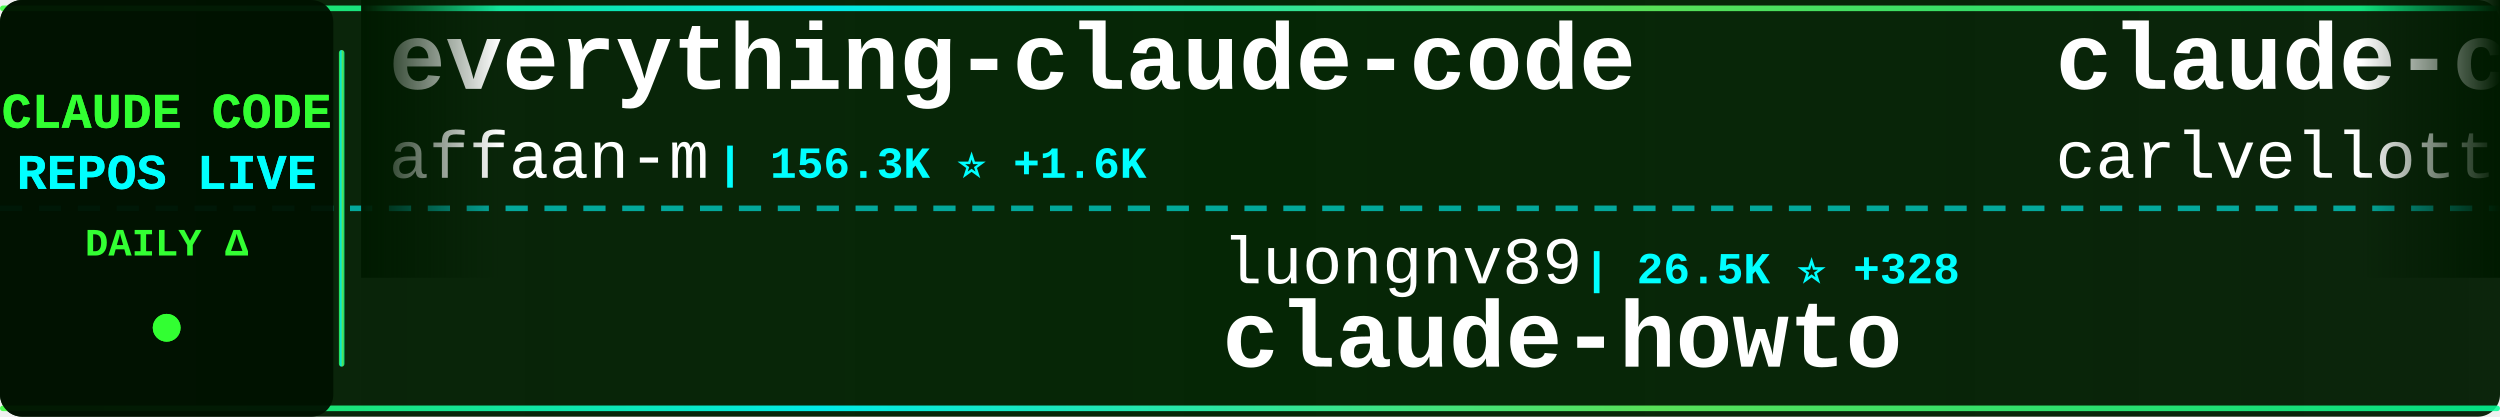
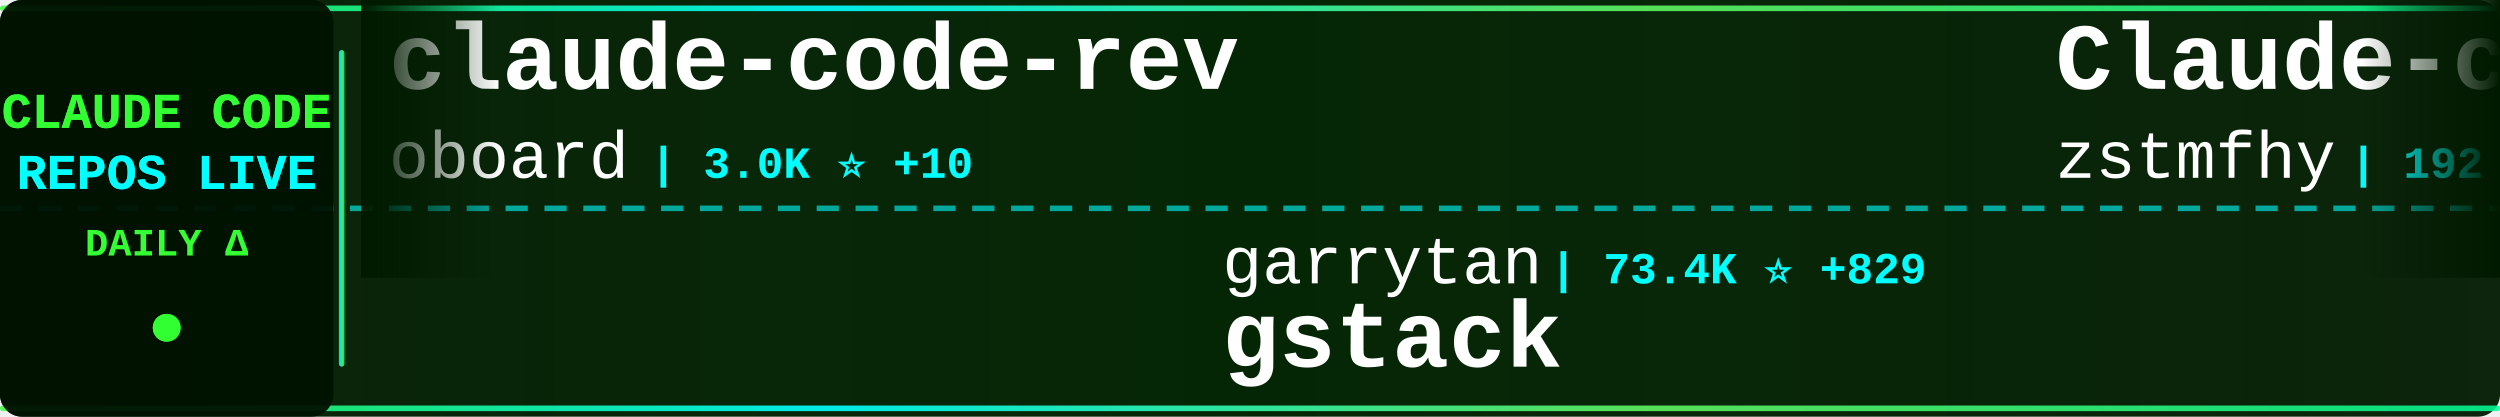
<svg xmlns="http://www.w3.org/2000/svg" width="900" height="150">
  <defs>
    <linearGradient id="tickerBg" x1="0%" y1="0%" x2="100%" y2="0%">
      <stop offset="0%" style="stop-color:#001a00;stop-opacity:0.95" />
      <stop offset="50%" style="stop-color:#002200;stop-opacity:0.98" />
      <stop offset="100%" style="stop-color:#001a00;stop-opacity:0.95" />
    </linearGradient>
    <linearGradient id="borderGrad" x1="0%" y1="0%" x2="100%" y2="0%">
      <stop offset="0%" style="stop-color:#33ff33;stop-opacity:0.85">
        <animate attributeName="stop-opacity" values="0.85;1;0.85" dur="2s" repeatCount="indefinite" />
      </stop>
      <stop offset="33%" style="stop-color:#00ffff;stop-opacity:0.9">
        <animate attributeName="stop-opacity" values="0.9;1;0.9" dur="2.2s" repeatCount="indefinite" />
      </stop>
      <stop offset="66%" style="stop-color:#66ff66;stop-opacity:0.85">
        <animate attributeName="stop-opacity" values="0.85;1;0.85" dur="1.8s" repeatCount="indefinite" />
      </stop>
      <stop offset="100%" style="stop-color:#00ff99;stop-opacity:0.85">
        <animate attributeName="stop-opacity" values="0.85;1;0.85" dur="2s" repeatCount="indefinite" />
      </stop>
    </linearGradient>
    <filter id="textGlow">
      <feGaussianBlur stdDeviation="0.1" result="coloredBlur" />
      <feMerge>
        <feMergeNode in="coloredBlur" />
        <feMergeNode in="SourceGraphic" />
      </feMerge>
    </filter>
    <filter id="metricGlow">
      <feGaussianBlur stdDeviation="0.2" result="coloredBlur" />
      <feMerge>
        <feMergeNode in="coloredBlur" />
        <feMergeNode in="SourceGraphic" />
      </feMerge>
    </filter>
    <linearGradient id="leftFade" x1="0%" y1="0%" x2="100%" y2="0%">
      <stop offset="0%" style="stop-color:#001a00;stop-opacity:1" />
      <stop offset="100%" style="stop-color:#001a00;stop-opacity:0" />
    </linearGradient>
    <linearGradient id="rightFade" x1="0%" y1="0%" x2="100%" y2="0%">
      <stop offset="0%" style="stop-color:#001a00;stop-opacity:0" />
      <stop offset="100%" style="stop-color:#001a00;stop-opacity:1" />
    </linearGradient>
  </defs>
  <rect width="900" height="150" fill="url(#tickerBg)" rx="8" />
  <rect x="0" y="2" width="900" height="2" fill="url(#borderGrad)" rx="1" />
  <rect x="0" y="146" width="900" height="2" fill="url(#borderGrad)" rx="1" />
  <line x1="0" y1="75" x2="900" y2="75" stroke="#00ffff" stroke-width="2" stroke-dasharray="8 6" opacity="0.6" />
  <rect x="0" y="0" width="120" height="150" fill="#001100" opacity="0.95" rx="8" />
  <text x="60" y="46" font-family="'Courier New', monospace" font-size="18" font-weight="bold" fill="#33ff33" text-anchor="middle" filter="url(#textGlow)">
    CLAUDE CODE
  </text>
  <text x="60" y="68" font-family="'Courier New', monospace" font-size="18" font-weight="bold" fill="#00ffff" text-anchor="middle" filter="url(#textGlow)">
    REPOS LIVE
  </text>
  <text x="60" y="92" font-family="'Courier New', monospace" font-size="14" font-weight="bold" fill="#33ff33" text-anchor="middle">
    DAILY Δ
  </text>
  <circle cx="60" cy="118" r="5" fill="#33ff33" filter="url(#metricGlow)">
    <animate attributeName="r" values="4;6;4" dur="1.5s" repeatCount="indefinite" />
    <animate attributeName="opacity" values="0.6;1;0.6" dur="1.5s" repeatCount="indefinite" />
  </circle>
  <rect x="122" y="18" width="2" height="114" fill="url(#borderGrad)" rx="1" />
  <clipPath id="tickerClip">
    <rect x="130" y="0" width="770" height="150" />
  </clipPath>
  <g clip-path="url(#tickerClip)">
    <g id="tickerItems">
      <animateTransform attributeName="transform" attributeType="XML" type="translate" from="0 0" to="-3000 0" dur="54s" repeatCount="indefinite" />
      <g transform="translate(0, 0)">
-         <text x="140" y="32" font-family="'Courier New', monospace" font-size="34" font-weight="bold" fill="#ffffff">everything-claude-code</text>
-         <text x="140" y="64" font-family="'Courier New', monospace" font-size="24" font-weight="normal" fill="#ffffff" opacity="1.0">affaan-m</text>
-         <text x="258" y="64" font-family="'Courier New', monospace" font-size="16" font-weight="bold" fill="#00ffff"> | 156.3K ⭐ +1.6K</text>
+         <text x="140" y="32" font-family="'Courier New', monospace" font-size="34" font-weight="bold" fill="#ffffff">claude-code-rev</text>
+         <text x="140" y="64" font-family="'Courier New', monospace" font-size="24" font-weight="normal" fill="#ffffff" opacity="1.0">oboard</text>
+         <text x="234" y="64" font-family="'Courier New', monospace" font-size="16" font-weight="bold" fill="#00ffff"> | 3.0K ⭐ +10</text>
      </g>
      <g transform="translate(300, 0)">
-         <text x="140" y="102" font-family="'Courier New', monospace" font-size="24" font-weight="normal" fill="#ffffff" opacity="1.0">luongnv89</text>
-         <text x="270" y="102" font-family="'Courier New', monospace" font-size="16" font-weight="bold" fill="#00ffff"> | 26.5K ⭐ +328</text>
-         <text x="140" y="132" font-family="'Courier New', monospace" font-size="34" font-weight="bold" fill="#ffffff">claude-howto</text>
+         <text x="140" y="102" font-family="'Courier New', monospace" font-size="24" font-weight="normal" fill="#ffffff" opacity="1.0">garrytan</text>
+         <text x="258" y="102" font-family="'Courier New', monospace" font-size="16" font-weight="bold" fill="#00ffff"> | 73.4K ⭐ +829</text>
+         <text x="140" y="132" font-family="'Courier New', monospace" font-size="34" font-weight="bold" fill="#ffffff">gstack</text>
      </g>
      <g transform="translate(600, 0)">
-         <text x="140" y="32" font-family="'Courier New', monospace" font-size="34" font-weight="bold" fill="#ffffff">claude-code-pm-course</text>
-         <text x="140" y="64" font-family="'Courier New', monospace" font-size="24" font-weight="normal" fill="#ffffff" opacity="1.0">carlvellotti</text>
-         <text x="306" y="64" font-family="'Courier New', monospace" font-size="16" font-weight="bold" fill="#00ffff"> | 1.9K ⭐ +8</text>
+         <text x="140" y="32" font-family="'Courier New', monospace" font-size="34" font-weight="bold" fill="#ffffff">Claude-code</text>
+         <text x="140" y="64" font-family="'Courier New', monospace" font-size="24" font-weight="normal" fill="#ffffff" opacity="1.0">zstmfhy</text>
+         <text x="246" y="64" font-family="'Courier New', monospace" font-size="16" font-weight="bold" fill="#00ffff"> | 192 ⭐</text>
      </g>
      <g transform="translate(900, 0)">
-         <text x="140" y="102" font-family="'Courier New', monospace" font-size="24" font-weight="normal" fill="#ffffff" opacity="1.0">Windy3f3f3f3f</text>
-         <text x="318" y="102" font-family="'Courier New', monospace" font-size="16" font-weight="bold" fill="#00ffff"> | 1.9K ⭐ +34</text>
-         <text x="140" y="132" font-family="'Courier New', monospace" font-size="34" font-weight="bold" fill="#ffffff">how-claude-code-works</text>
+         <text x="140" y="102" font-family="'Courier New', monospace" font-size="24" font-weight="normal" fill="#ffffff" opacity="1.0">huangserva</text>
+         <text x="282" y="102" font-family="'Courier New', monospace" font-size="16" font-weight="bold" fill="#00ffff"> | 552 ⭐ +1</text>
+         <text x="140" y="132" font-family="'Courier New', monospace" font-size="34" font-weight="bold" fill="#ffffff">claude-code-cli</text>
      </g>
      <g transform="translate(1200, 0)">
-         <text x="140" y="32" font-family="'Courier New', monospace" font-size="34" font-weight="bold" fill="#ffffff">claude-code-book</text>
-         <text x="140" y="64" font-family="'Courier New', monospace" font-size="24" font-weight="normal" fill="#ffffff" opacity="1.0">lintsinghua</text>
-         <text x="294" y="64" font-family="'Courier New', monospace" font-size="16" font-weight="bold" fill="#00ffff"> | 2.7K ⭐ +55</text>
+         <text x="140" y="32" font-family="'Courier New', monospace" font-size="34" font-weight="bold" fill="#ffffff">claude-code-source-code-...</text>
+         <text x="140" y="64" font-family="'Courier New', monospace" font-size="24" font-weight="normal" fill="#ffffff" opacity="1.0">ghuntley</text>
+         <text x="258" y="64" font-family="'Courier New', monospace" font-size="16" font-weight="bold" fill="#00ffff"> | 972 ⭐ +1</text>
      </g>
      <g transform="translate(1500, 0)">
-         <text x="140" y="102" font-family="'Courier New', monospace" font-size="24" font-weight="normal" fill="#ffffff" opacity="1.0">shanraisshan</text>
-         <text x="306" y="102" font-family="'Courier New', monospace" font-size="16" font-weight="bold" fill="#00ffff"> | 44.1K ⭐ +2.0K</text>
-         <text x="140" y="132" font-family="'Courier New', monospace" font-size="34" font-weight="bold" fill="#ffffff">claude-code-best-practic...</text>
+         <text x="140" y="102" font-family="'Courier New', monospace" font-size="24" font-weight="normal" fill="#ffffff" opacity="1.0">rohitg00</text>
+         <text x="258" y="102" font-family="'Courier New', monospace" font-size="16" font-weight="bold" fill="#00ffff"> | 1.3K ⭐ +23</text>
+         <text x="140" y="132" font-family="'Courier New', monospace" font-size="34" font-weight="bold" fill="#ffffff">awesome-claude-code-tool...</text>
      </g>
      <g transform="translate(1800, 0)">
-         <text x="140" y="32" font-family="'Courier New', monospace" font-size="34" font-weight="bold" fill="#ffffff">claude-code-security-rev...</text>
-         <text x="140" y="64" font-family="'Courier New', monospace" font-size="24" font-weight="normal" fill="#ffffff" opacity="1.0">anthropics</text>
-         <text x="282" y="64" font-family="'Courier New', monospace" font-size="16" font-weight="bold" fill="#00ffff"> | 4.3K ⭐ +16</text>
+         <text x="140" y="32" font-family="'Courier New', monospace" font-size="34" font-weight="bold" fill="#ffffff">claude-code-proxy</text>
+         <text x="140" y="64" font-family="'Courier New', monospace" font-size="24" font-weight="normal" fill="#ffffff" opacity="1.0">1rgs</text>
+         <text x="210" y="64" font-family="'Courier New', monospace" font-size="16" font-weight="bold" fill="#00ffff"> | 3.4K ⭐ +6</text>
      </g>
      <g transform="translate(2100, 0)">
-         <text x="140" y="102" font-family="'Courier New', monospace" font-size="24" font-weight="normal" fill="#ffffff" opacity="1.0">frankbria</text>
-         <text x="270" y="102" font-family="'Courier New', monospace" font-size="16" font-weight="bold" fill="#00ffff"> | 8.7K ⭐ +17</text>
-         <text x="140" y="132" font-family="'Courier New', monospace" font-size="34" font-weight="bold" fill="#ffffff">ralph-claude-code</text>
+         <text x="140" y="102" font-family="'Courier New', monospace" font-size="24" font-weight="normal" fill="#ffffff" opacity="1.0">lorryjovens-hub</text>
+         <text x="342" y="102" font-family="'Courier New', monospace" font-size="16" font-weight="bold" fill="#00ffff"> | 1.3K ⭐ +12</text>
+         <text x="140" y="132" font-family="'Courier New', monospace" font-size="34" font-weight="bold" fill="#ffffff">claude-code-rust</text>
      </g>
      <g transform="translate(2400, 0)">
-         <text x="140" y="32" font-family="'Courier New', monospace" font-size="34" font-weight="bold" fill="#ffffff">claude-task-master</text>
-         <text x="140" y="64" font-family="'Courier New', monospace" font-size="24" font-weight="normal" fill="#ffffff" opacity="1.0">eyaltoledano</text>
-         <text x="306" y="64" font-family="'Courier New', monospace" font-size="16" font-weight="bold" fill="#00ffff"> | 26.6K ⭐ +30</text>
+         <text x="140" y="32" font-family="'Courier New', monospace" font-size="34" font-weight="bold" fill="#ffffff">claude-code-my-workflow</text>
+         <text x="140" y="64" font-family="'Courier New', monospace" font-size="24" font-weight="normal" fill="#ffffff" opacity="1.0">pedrohcgs</text>
+         <text x="270" y="64" font-family="'Courier New', monospace" font-size="16" font-weight="bold" fill="#00ffff"> | 922 ⭐ +3</text>
      </g>
      <g transform="translate(2700, 0)">
-         <text x="140" y="102" font-family="'Courier New', monospace" font-size="24" font-weight="normal" fill="#ffffff" opacity="1.0">shareAI-lab</text>
-         <text x="294" y="102" font-family="'Courier New', monospace" font-size="16" font-weight="bold" fill="#00ffff"> | 53.4K ⭐ +525</text>
-         <text x="140" y="132" font-family="'Courier New', monospace" font-size="34" font-weight="bold" fill="#ffffff">learn-claude-code</text>
+         <text x="140" y="102" font-family="'Courier New', monospace" font-size="24" font-weight="normal" fill="#ffffff" opacity="1.0">diet103</text>
+         <text x="246" y="102" font-family="'Courier New', monospace" font-size="16" font-weight="bold" fill="#00ffff"> | 9.5K ⭐ +6</text>
+         <text x="140" y="132" font-family="'Courier New', monospace" font-size="34" font-weight="bold" fill="#ffffff">claude-code-infrastructu...</text>
      </g>
      <g transform="translate(3000, 0)">
-         <text x="140" y="32" font-family="'Courier New', monospace" font-size="34" font-weight="bold" fill="#ffffff">everything-claude-code</text>
-         <text x="140" y="64" font-family="'Courier New', monospace" font-size="24" font-weight="normal" fill="#ffffff" opacity="1.0">affaan-m</text>
-         <text x="258" y="64" font-family="'Courier New', monospace" font-size="16" font-weight="bold" fill="#00ffff"> | 156.3K ⭐ +1.6K</text>
+         <text x="140" y="32" font-family="'Courier New', monospace" font-size="34" font-weight="bold" fill="#ffffff">claude-code-rev</text>
+         <text x="140" y="64" font-family="'Courier New', monospace" font-size="24" font-weight="normal" fill="#ffffff" opacity="1.0">oboard</text>
+         <text x="234" y="64" font-family="'Courier New', monospace" font-size="16" font-weight="bold" fill="#00ffff"> | 3.0K ⭐ +10</text>
      </g>
      <g transform="translate(3300, 0)">
-         <text x="140" y="102" font-family="'Courier New', monospace" font-size="24" font-weight="normal" fill="#ffffff" opacity="1.0">luongnv89</text>
-         <text x="270" y="102" font-family="'Courier New', monospace" font-size="16" font-weight="bold" fill="#00ffff"> | 26.5K ⭐ +328</text>
-         <text x="140" y="132" font-family="'Courier New', monospace" font-size="34" font-weight="bold" fill="#ffffff">claude-howto</text>
+         <text x="140" y="102" font-family="'Courier New', monospace" font-size="24" font-weight="normal" fill="#ffffff" opacity="1.0">garrytan</text>
+         <text x="258" y="102" font-family="'Courier New', monospace" font-size="16" font-weight="bold" fill="#00ffff"> | 73.4K ⭐ +829</text>
+         <text x="140" y="132" font-family="'Courier New', monospace" font-size="34" font-weight="bold" fill="#ffffff">gstack</text>
      </g>
      <g transform="translate(3600, 0)">
-         <text x="140" y="32" font-family="'Courier New', monospace" font-size="34" font-weight="bold" fill="#ffffff">claude-code-pm-course</text>
-         <text x="140" y="64" font-family="'Courier New', monospace" font-size="24" font-weight="normal" fill="#ffffff" opacity="1.0">carlvellotti</text>
-         <text x="306" y="64" font-family="'Courier New', monospace" font-size="16" font-weight="bold" fill="#00ffff"> | 1.9K ⭐ +8</text>
+         <text x="140" y="32" font-family="'Courier New', monospace" font-size="34" font-weight="bold" fill="#ffffff">Claude-code</text>
+         <text x="140" y="64" font-family="'Courier New', monospace" font-size="24" font-weight="normal" fill="#ffffff" opacity="1.0">zstmfhy</text>
+         <text x="246" y="64" font-family="'Courier New', monospace" font-size="16" font-weight="bold" fill="#00ffff"> | 192 ⭐</text>
      </g>
      <g transform="translate(3900, 0)">
-         <text x="140" y="102" font-family="'Courier New', monospace" font-size="24" font-weight="normal" fill="#ffffff" opacity="1.0">Windy3f3f3f3f</text>
-         <text x="318" y="102" font-family="'Courier New', monospace" font-size="16" font-weight="bold" fill="#00ffff"> | 1.9K ⭐ +34</text>
-         <text x="140" y="132" font-family="'Courier New', monospace" font-size="34" font-weight="bold" fill="#ffffff">how-claude-code-works</text>
+         <text x="140" y="102" font-family="'Courier New', monospace" font-size="24" font-weight="normal" fill="#ffffff" opacity="1.0">huangserva</text>
+         <text x="282" y="102" font-family="'Courier New', monospace" font-size="16" font-weight="bold" fill="#00ffff"> | 552 ⭐ +1</text>
+         <text x="140" y="132" font-family="'Courier New', monospace" font-size="34" font-weight="bold" fill="#ffffff">claude-code-cli</text>
      </g>
    </g>
  </g>
  <rect x="130" y="0" width="50" height="100" fill="url(#leftFade)" />
  <rect x="850" y="0" width="50" height="100" fill="url(#rightFade)" />
</svg>
